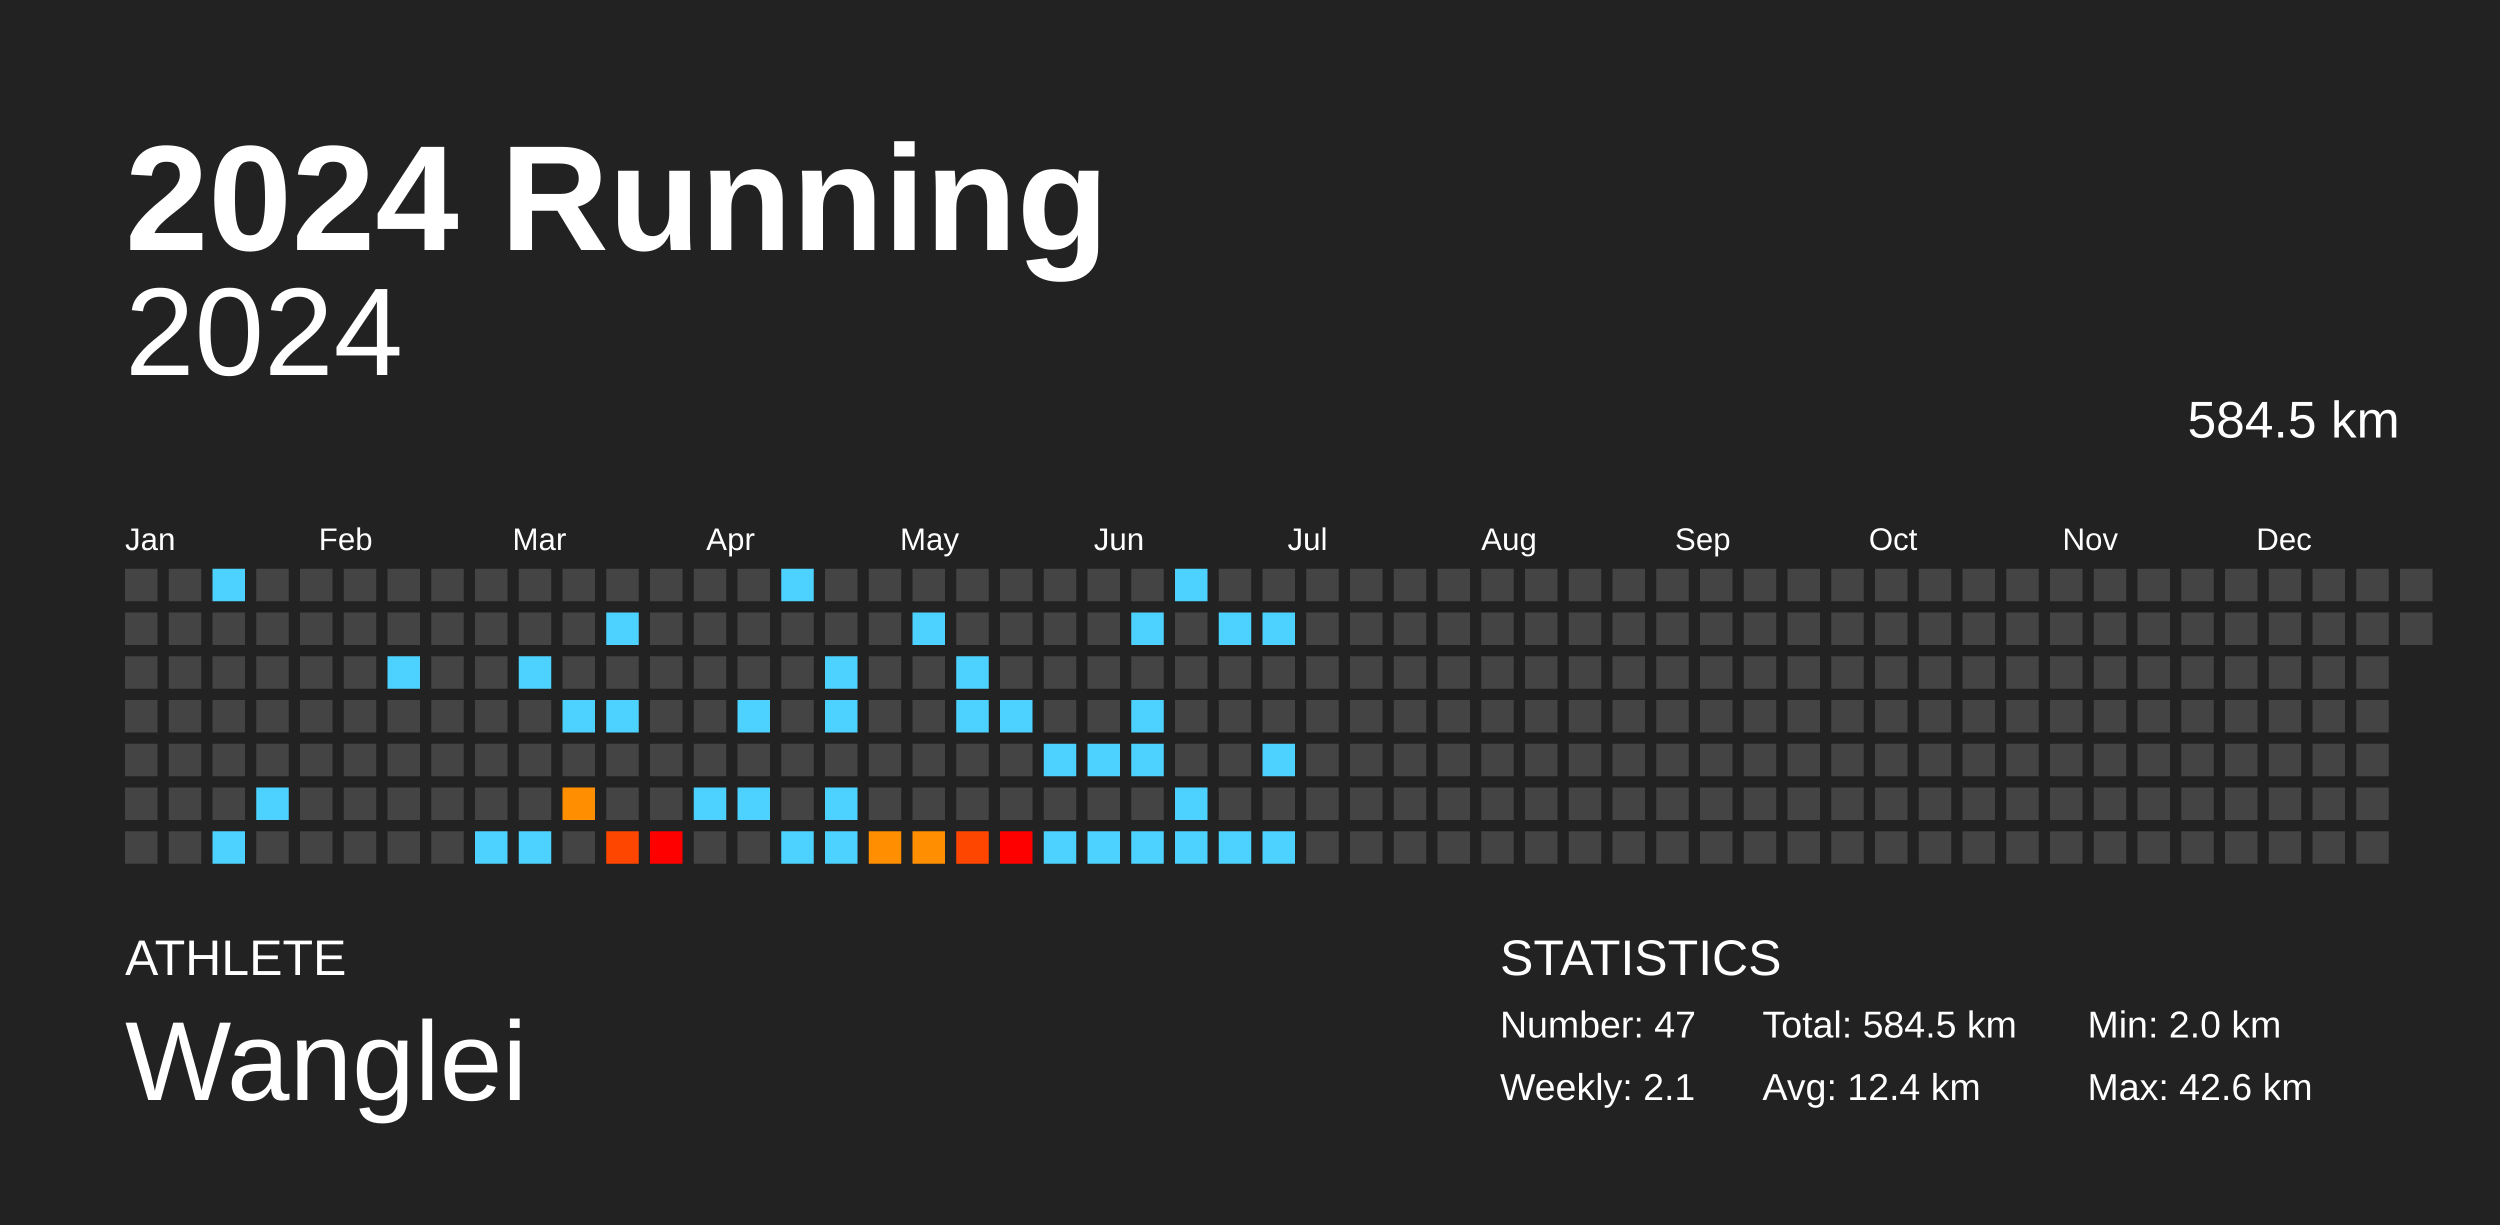
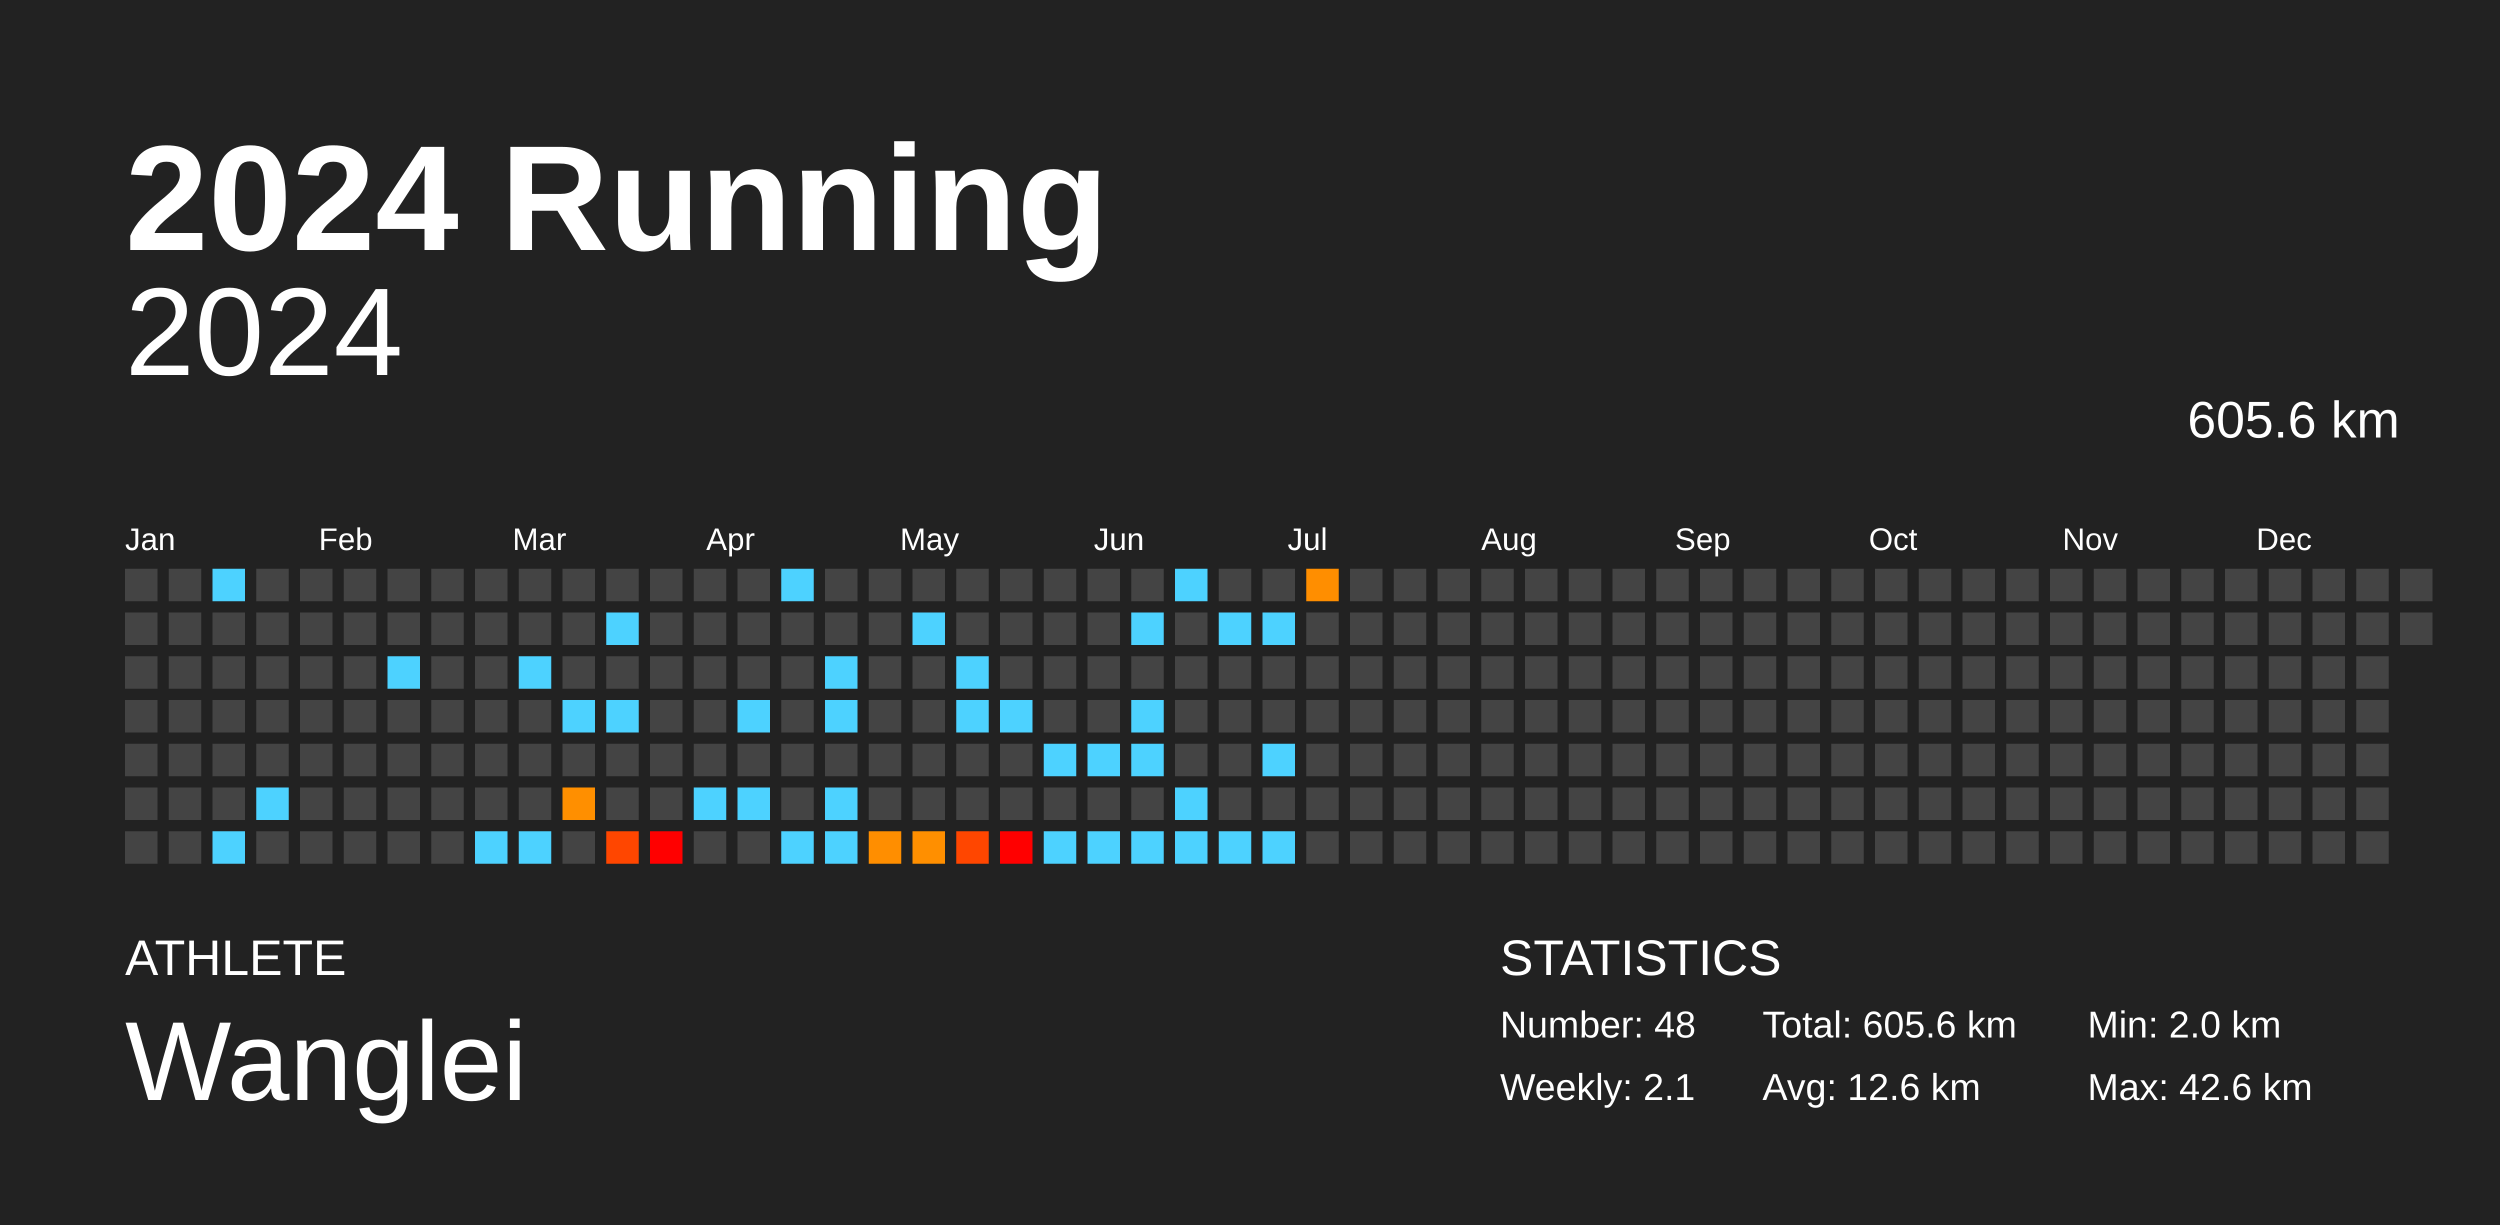
<svg xmlns="http://www.w3.org/2000/svg" baseProfile="full" height="98mm" version="1.1" viewBox="0,0,200,98" width="200mm">
  <defs />
  <rect fill="#222222" height="98" width="200" x="0" y="0" />
  <text fill="#FFFFFF" style="font-size:12px; font-family:Arial; font-weight:bold;" x="10" y="20">2024 Running</text>
  <text fill="#FFFFFF" style="font-size:4px; font-family:Arial" x="10" y="78">ATHLETE</text>
  <text fill="#FFFFFF" style="font-size:9px; font-family:Arial" x="10" y="88">Wanglei</text>
  <text fill="#FFFFFF" style="font-size:4px; font-family:Arial" x="120" y="78">STATISTICS</text>
-   <text fill="#FFFFFF" style="font-size:3px; font-family:Arial" x="120" y="83">Number: 47</text>
+   <text fill="#FFFFFF" style="font-size:3px; font-family:Arial" x="120" y="83">Number: 48</text>
  <text fill="#FFFFFF" style="font-size:3px; font-family:Arial" x="120" y="88">Weekly: 2.1</text>
-   <text fill="#FFFFFF" style="font-size:3px; font-family:Arial" x="141" y="83">Total: 584.5 km</text>
-   <text fill="#FFFFFF" style="font-size:3px; font-family:Arial" x="141" y="88">Avg: 12.4 km</text>
+   <text fill="#FFFFFF" style="font-size:3px; font-family:Arial" x="141" y="83">Total: 605.6 km</text>
+   <text fill="#FFFFFF" style="font-size:3px; font-family:Arial" x="141" y="88">Avg: 12.6 km</text>
  <text fill="#FFFFFF" style="font-size:3px; font-family:Arial" x="167" y="83">Min: 2.0 km</text>
  <text fill="#FFFFFF" style="font-size:3px; font-family:Arial" x="167" y="88">Max: 42.6 km</text>
  <text alignment-baseline="hanging" fill="#FFFFFF" style="font-size:10.0px; font-family:Arial;" x="10" y="30">2024</text>
-   <text alignment-baseline="hanging" fill="#FFFFFF" style="font-size:4.125px; font-family:Arial;" x="175" y="35">584.5 km</text>
+   <text alignment-baseline="hanging" fill="#FFFFFF" style="font-size:4.125px; font-family:Arial;" x="175" y="35">605.6 km</text>
  <text fill="#FFFFFF" style="font-size:2.5px; font-family:Arial" x="10.0" y="44">Jan</text>
  <text fill="#FFFFFF" style="font-size:2.5px; font-family:Arial" x="25.5" y="44">Feb</text>
  <text fill="#FFFFFF" style="font-size:2.5px; font-family:Arial" x="41.0" y="44">Mar</text>
  <text fill="#FFFFFF" style="font-size:2.5px; font-family:Arial" x="56.5" y="44">Apr</text>
  <text fill="#FFFFFF" style="font-size:2.5px; font-family:Arial" x="72.0" y="44">May</text>
  <text fill="#FFFFFF" style="font-size:2.5px; font-family:Arial" x="87.5" y="44">Jun</text>
  <text fill="#FFFFFF" style="font-size:2.5px; font-family:Arial" x="103.0" y="44">Jul</text>
  <text fill="#FFFFFF" style="font-size:2.5px; font-family:Arial" x="118.5" y="44">Aug</text>
  <text fill="#FFFFFF" style="font-size:2.5px; font-family:Arial" x="134.0" y="44">Sep</text>
  <text fill="#FFFFFF" style="font-size:2.5px; font-family:Arial" x="149.5" y="44">Oct</text>
  <text fill="#FFFFFF" style="font-size:2.5px; font-family:Arial" x="165.0" y="44">Nov</text>
  <text fill="#FFFFFF" style="font-size:2.5px; font-family:Arial" x="180.5" y="44">Dec</text>
  <rect fill="#444444" height="2.6" width="2.6" x="10.0" y="45.5" />
  <rect fill="#444444" height="2.6" width="2.6" x="10.0" y="49.0" />
  <rect fill="#444444" height="2.6" width="2.6" x="10.0" y="52.5" />
  <rect fill="#444444" height="2.6" width="2.6" x="10.0" y="56.0" />
  <rect fill="#444444" height="2.6" width="2.6" x="10.0" y="59.5" />
  <rect fill="#444444" height="2.6" width="2.6" x="10.0" y="63.0" />
  <rect fill="#444444" height="2.6" width="2.6" x="10.0" y="66.5" />
  <rect fill="#444444" height="2.6" width="2.6" x="13.5" y="45.5" />
  <rect fill="#444444" height="2.6" width="2.6" x="13.5" y="49.0" />
  <rect fill="#444444" height="2.6" width="2.6" x="13.5" y="52.5" />
  <rect fill="#444444" height="2.6" width="2.6" x="13.5" y="56.0" />
  <rect fill="#444444" height="2.6" width="2.6" x="13.5" y="59.5" />
  <rect fill="#444444" height="2.6" width="2.6" x="13.5" y="63.0" />
  <rect fill="#444444" height="2.6" width="2.6" x="13.5" y="66.5" />
  <rect fill="#4dd2ff" height="2.6" width="2.6" x="17.0" y="45.5" />
  <rect fill="#444444" height="2.6" width="2.6" x="17.0" y="49.0" />
  <rect fill="#444444" height="2.6" width="2.6" x="17.0" y="52.5" />
  <rect fill="#444444" height="2.6" width="2.6" x="17.0" y="56.0" />
  <rect fill="#444444" height="2.6" width="2.6" x="17.0" y="59.5" />
  <rect fill="#444444" height="2.6" width="2.6" x="17.0" y="63.0" />
  <rect fill="#4dd2ff" height="2.6" width="2.6" x="17.0" y="66.5" />
  <rect fill="#444444" height="2.6" width="2.6" x="20.5" y="45.5" />
  <rect fill="#444444" height="2.6" width="2.6" x="20.5" y="49.0" />
  <rect fill="#444444" height="2.6" width="2.6" x="20.5" y="52.5" />
  <rect fill="#444444" height="2.6" width="2.6" x="20.5" y="56.0" />
  <rect fill="#444444" height="2.6" width="2.6" x="20.5" y="59.5" />
  <rect fill="#4dd2ff" height="2.6" width="2.6" x="20.5" y="63.0" />
  <rect fill="#444444" height="2.6" width="2.6" x="20.5" y="66.5" />
  <rect fill="#444444" height="2.6" width="2.6" x="24.0" y="45.5" />
  <rect fill="#444444" height="2.6" width="2.6" x="24.0" y="49.0" />
  <rect fill="#444444" height="2.6" width="2.6" x="24.0" y="52.5" />
  <rect fill="#444444" height="2.6" width="2.6" x="24.0" y="56.0" />
  <rect fill="#444444" height="2.6" width="2.6" x="24.0" y="59.5" />
  <rect fill="#444444" height="2.6" width="2.6" x="24.0" y="63.0" />
  <rect fill="#444444" height="2.6" width="2.6" x="24.0" y="66.5" />
  <rect fill="#444444" height="2.6" width="2.6" x="27.5" y="45.5" />
  <rect fill="#444444" height="2.6" width="2.6" x="27.5" y="49.0" />
  <rect fill="#444444" height="2.6" width="2.6" x="27.5" y="52.5" />
  <rect fill="#444444" height="2.6" width="2.6" x="27.5" y="56.0" />
  <rect fill="#444444" height="2.6" width="2.6" x="27.5" y="59.5" />
  <rect fill="#444444" height="2.6" width="2.6" x="27.5" y="63.0" />
  <rect fill="#444444" height="2.6" width="2.6" x="27.5" y="66.5" />
  <rect fill="#444444" height="2.6" width="2.6" x="31.0" y="45.5" />
  <rect fill="#444444" height="2.6" width="2.6" x="31.0" y="49.0" />
  <rect fill="#4dd2ff" height="2.6" width="2.6" x="31.0" y="52.5" />
  <rect fill="#444444" height="2.6" width="2.6" x="31.0" y="56.0" />
  <rect fill="#444444" height="2.6" width="2.6" x="31.0" y="59.5" />
  <rect fill="#444444" height="2.6" width="2.6" x="31.0" y="63.0" />
  <rect fill="#444444" height="2.6" width="2.6" x="31.0" y="66.5" />
  <rect fill="#444444" height="2.6" width="2.6" x="34.5" y="45.5" />
  <rect fill="#444444" height="2.6" width="2.6" x="34.5" y="49.0" />
  <rect fill="#444444" height="2.6" width="2.6" x="34.5" y="52.5" />
  <rect fill="#444444" height="2.6" width="2.6" x="34.5" y="56.0" />
  <rect fill="#444444" height="2.6" width="2.6" x="34.5" y="59.5" />
  <rect fill="#444444" height="2.6" width="2.6" x="34.5" y="63.0" />
  <rect fill="#444444" height="2.6" width="2.6" x="34.5" y="66.5" />
  <rect fill="#444444" height="2.6" width="2.6" x="38.0" y="45.5" />
  <rect fill="#444444" height="2.6" width="2.6" x="38.0" y="49.0" />
  <rect fill="#444444" height="2.6" width="2.6" x="38.0" y="52.5" />
  <rect fill="#444444" height="2.6" width="2.6" x="38.0" y="56.0" />
  <rect fill="#444444" height="2.6" width="2.6" x="38.0" y="59.5" />
  <rect fill="#444444" height="2.6" width="2.6" x="38.0" y="63.0" />
  <rect fill="#4dd2ff" height="2.6" width="2.6" x="38.0" y="66.5" />
  <rect fill="#444444" height="2.6" width="2.6" x="41.5" y="45.5" />
  <rect fill="#444444" height="2.6" width="2.6" x="41.5" y="49.0" />
  <rect fill="#4dd2ff" height="2.6" width="2.6" x="41.5" y="52.5" />
  <rect fill="#444444" height="2.6" width="2.6" x="41.5" y="56.0" />
  <rect fill="#444444" height="2.6" width="2.6" x="41.5" y="59.5" />
  <rect fill="#444444" height="2.6" width="2.6" x="41.5" y="63.0" />
  <rect fill="#4dd2ff" height="2.6" width="2.6" x="41.5" y="66.5" />
  <rect fill="#444444" height="2.6" width="2.6" x="45.0" y="45.5" />
  <rect fill="#444444" height="2.6" width="2.6" x="45.0" y="49.0" />
  <rect fill="#444444" height="2.6" width="2.6" x="45.0" y="52.5" />
  <rect fill="#4dd2ff" height="2.6" width="2.6" x="45.0" y="56.0" />
  <rect fill="#444444" height="2.6" width="2.6" x="45.0" y="59.5" />
  <rect fill="#ff8f00" height="2.6" width="2.6" x="45.0" y="63.0" />
  <rect fill="#444444" height="2.6" width="2.6" x="45.0" y="66.5" />
  <rect fill="#444444" height="2.6" width="2.6" x="48.5" y="45.5" />
  <rect fill="#4dd2ff" height="2.6" width="2.6" x="48.5" y="49.0" />
  <rect fill="#444444" height="2.6" width="2.6" x="48.5" y="52.5" />
  <rect fill="#4dd2ff" height="2.6" width="2.6" x="48.5" y="56.0" />
  <rect fill="#444444" height="2.6" width="2.6" x="48.5" y="59.5" />
  <rect fill="#444444" height="2.6" width="2.6" x="48.5" y="63.0" />
  <rect fill="#ff4600" height="2.6" width="2.6" x="48.5" y="66.5" />
  <rect fill="#444444" height="2.6" width="2.6" x="52.0" y="45.5" />
  <rect fill="#444444" height="2.6" width="2.6" x="52.0" y="49.0" />
  <rect fill="#444444" height="2.6" width="2.6" x="52.0" y="52.5" />
  <rect fill="#444444" height="2.6" width="2.6" x="52.0" y="56.0" />
  <rect fill="#444444" height="2.6" width="2.6" x="52.0" y="59.5" />
  <rect fill="#444444" height="2.6" width="2.6" x="52.0" y="63.0" />
  <rect fill="red" height="2.6" width="2.6" x="52.0" y="66.5" />
  <rect fill="#444444" height="2.6" width="2.6" x="55.5" y="45.5" />
  <rect fill="#444444" height="2.6" width="2.6" x="55.5" y="49.0" />
  <rect fill="#444444" height="2.6" width="2.6" x="55.5" y="52.5" />
  <rect fill="#444444" height="2.6" width="2.6" x="55.5" y="56.0" />
  <rect fill="#444444" height="2.6" width="2.6" x="55.5" y="59.5" />
  <rect fill="#4dd2ff" height="2.6" width="2.6" x="55.5" y="63.0" />
  <rect fill="#444444" height="2.6" width="2.6" x="55.5" y="66.5" />
  <rect fill="#444444" height="2.6" width="2.6" x="59.0" y="45.5" />
  <rect fill="#444444" height="2.6" width="2.6" x="59.0" y="49.0" />
  <rect fill="#444444" height="2.6" width="2.6" x="59.0" y="52.5" />
  <rect fill="#4dd2ff" height="2.6" width="2.6" x="59.0" y="56.0" />
  <rect fill="#444444" height="2.6" width="2.6" x="59.0" y="59.5" />
  <rect fill="#4dd2ff" height="2.6" width="2.6" x="59.0" y="63.0" />
  <rect fill="#444444" height="2.6" width="2.6" x="59.0" y="66.5" />
  <rect fill="#4dd2ff" height="2.6" width="2.6" x="62.5" y="45.5" />
  <rect fill="#444444" height="2.6" width="2.6" x="62.5" y="49.0" />
  <rect fill="#444444" height="2.6" width="2.6" x="62.5" y="52.5" />
  <rect fill="#444444" height="2.6" width="2.6" x="62.5" y="56.0" />
  <rect fill="#444444" height="2.6" width="2.6" x="62.5" y="59.5" />
  <rect fill="#444444" height="2.6" width="2.6" x="62.5" y="63.0" />
  <rect fill="#4dd2ff" height="2.6" width="2.6" x="62.5" y="66.5" />
  <rect fill="#444444" height="2.6" width="2.6" x="66.0" y="45.5" />
  <rect fill="#444444" height="2.6" width="2.6" x="66.0" y="49.0" />
  <rect fill="#4dd2ff" height="2.6" width="2.6" x="66.0" y="52.5" />
  <rect fill="#4dd2ff" height="2.6" width="2.6" x="66.0" y="56.0" />
  <rect fill="#444444" height="2.6" width="2.6" x="66.0" y="59.5" />
  <rect fill="#4dd2ff" height="2.6" width="2.6" x="66.0" y="63.0" />
  <rect fill="#4dd2ff" height="2.6" width="2.6" x="66.0" y="66.5" />
  <rect fill="#444444" height="2.6" width="2.6" x="69.5" y="45.5" />
  <rect fill="#444444" height="2.6" width="2.6" x="69.5" y="49.0" />
  <rect fill="#444444" height="2.6" width="2.6" x="69.5" y="52.5" />
  <rect fill="#444444" height="2.6" width="2.6" x="69.5" y="56.0" />
  <rect fill="#444444" height="2.6" width="2.6" x="69.5" y="59.5" />
  <rect fill="#444444" height="2.6" width="2.6" x="69.5" y="63.0" />
  <rect fill="#ff8e00" height="2.6" width="2.6" x="69.5" y="66.5" />
  <rect fill="#444444" height="2.6" width="2.6" x="73.0" y="45.5" />
  <rect fill="#4dd2ff" height="2.6" width="2.6" x="73.0" y="49.0" />
  <rect fill="#444444" height="2.6" width="2.6" x="73.0" y="52.5" />
  <rect fill="#444444" height="2.6" width="2.6" x="73.0" y="56.0" />
  <rect fill="#444444" height="2.6" width="2.6" x="73.0" y="59.5" />
  <rect fill="#444444" height="2.6" width="2.6" x="73.0" y="63.0" />
  <rect fill="#ff8f00" height="2.6" width="2.6" x="73.0" y="66.5" />
  <rect fill="#444444" height="2.6" width="2.6" x="76.5" y="45.5" />
  <rect fill="#444444" height="2.6" width="2.6" x="76.5" y="49.0" />
  <rect fill="#4dd2ff" height="2.6" width="2.6" x="76.5" y="52.5" />
  <rect fill="#4dd2ff" height="2.6" width="2.6" x="76.5" y="56.0" />
  <rect fill="#444444" height="2.6" width="2.6" x="76.5" y="59.5" />
  <rect fill="#444444" height="2.6" width="2.6" x="76.5" y="63.0" />
  <rect fill="#ff4600" height="2.6" width="2.6" x="76.5" y="66.5" />
  <rect fill="#444444" height="2.6" width="2.6" x="80.0" y="45.5" />
  <rect fill="#444444" height="2.6" width="2.6" x="80.0" y="49.0" />
  <rect fill="#444444" height="2.6" width="2.6" x="80.0" y="52.5" />
  <rect fill="#4dd2ff" height="2.6" width="2.6" x="80.0" y="56.0" />
  <rect fill="#444444" height="2.6" width="2.6" x="80.0" y="59.5" />
  <rect fill="#444444" height="2.6" width="2.6" x="80.0" y="63.0" />
  <rect fill="red" height="2.6" width="2.6" x="80.0" y="66.5" />
  <rect fill="#444444" height="2.6" width="2.6" x="83.5" y="45.5" />
  <rect fill="#444444" height="2.6" width="2.6" x="83.5" y="49.0" />
  <rect fill="#444444" height="2.6" width="2.6" x="83.5" y="52.5" />
  <rect fill="#444444" height="2.6" width="2.6" x="83.5" y="56.0" />
  <rect fill="#4dd2ff" height="2.6" width="2.6" x="83.5" y="59.5" />
  <rect fill="#444444" height="2.6" width="2.6" x="83.5" y="63.0" />
  <rect fill="#4dd2ff" height="2.6" width="2.6" x="83.5" y="66.5" />
  <rect fill="#444444" height="2.6" width="2.6" x="87.0" y="45.5" />
  <rect fill="#444444" height="2.6" width="2.6" x="87.0" y="49.0" />
  <rect fill="#444444" height="2.6" width="2.6" x="87.0" y="52.5" />
  <rect fill="#444444" height="2.6" width="2.6" x="87.0" y="56.0" />
  <rect fill="#4dd2ff" height="2.6" width="2.6" x="87.0" y="59.5" />
  <rect fill="#444444" height="2.6" width="2.6" x="87.0" y="63.0" />
  <rect fill="#4dd2ff" height="2.6" width="2.6" x="87.0" y="66.5" />
  <rect fill="#444444" height="2.6" width="2.6" x="90.5" y="45.5" />
  <rect fill="#4dd2ff" height="2.6" width="2.6" x="90.5" y="49.0" />
  <rect fill="#444444" height="2.6" width="2.6" x="90.5" y="52.5" />
  <rect fill="#4dd2ff" height="2.6" width="2.6" x="90.5" y="56.0" />
  <rect fill="#4dd2ff" height="2.6" width="2.6" x="90.5" y="59.5" />
  <rect fill="#444444" height="2.6" width="2.6" x="90.5" y="63.0" />
  <rect fill="#4dd2ff" height="2.6" width="2.6" x="90.5" y="66.5" />
  <rect fill="#4dd2ff" height="2.6" width="2.6" x="94.0" y="45.5" />
  <rect fill="#444444" height="2.6" width="2.6" x="94.0" y="49.0" />
  <rect fill="#444444" height="2.6" width="2.6" x="94.0" y="52.5" />
  <rect fill="#444444" height="2.6" width="2.6" x="94.0" y="56.0" />
  <rect fill="#444444" height="2.6" width="2.6" x="94.0" y="59.5" />
  <rect fill="#4dd2ff" height="2.6" width="2.6" x="94.0" y="63.0" />
  <rect fill="#4dd2ff" height="2.6" width="2.6" x="94.0" y="66.5" />
  <rect fill="#444444" height="2.6" width="2.6" x="97.5" y="45.5" />
  <rect fill="#4dd2ff" height="2.6" width="2.6" x="97.5" y="49.0" />
  <rect fill="#444444" height="2.6" width="2.6" x="97.5" y="52.5" />
  <rect fill="#444444" height="2.6" width="2.6" x="97.5" y="56.0" />
  <rect fill="#444444" height="2.6" width="2.6" x="97.5" y="59.5" />
  <rect fill="#444444" height="2.6" width="2.6" x="97.5" y="63.0" />
  <rect fill="#4dd2ff" height="2.6" width="2.6" x="97.5" y="66.5" />
  <rect fill="#444444" height="2.6" width="2.6" x="101.0" y="45.5" />
  <rect fill="#4dd2ff" height="2.6" width="2.6" x="101.0" y="49.0" />
  <rect fill="#444444" height="2.6" width="2.6" x="101.0" y="52.5" />
  <rect fill="#444444" height="2.6" width="2.6" x="101.0" y="56.0" />
  <rect fill="#4dd2ff" height="2.6" width="2.6" x="101.0" y="59.5" />
  <rect fill="#444444" height="2.6" width="2.6" x="101.0" y="63.0" />
  <rect fill="#4dd2ff" height="2.6" width="2.6" x="101.0" y="66.5" />
-   <rect fill="#444444" height="2.6" width="2.6" x="104.5" y="45.5" />
+   <rect fill="#ff8e00" height="2.6" width="2.6" x="104.5" y="45.5" />
  <rect fill="#444444" height="2.6" width="2.6" x="104.5" y="49.0" />
  <rect fill="#444444" height="2.6" width="2.6" x="104.5" y="52.5" />
  <rect fill="#444444" height="2.6" width="2.6" x="104.5" y="56.0" />
  <rect fill="#444444" height="2.6" width="2.6" x="104.5" y="59.5" />
  <rect fill="#444444" height="2.6" width="2.6" x="104.5" y="63.0" />
  <rect fill="#444444" height="2.6" width="2.6" x="104.5" y="66.5" />
  <rect fill="#444444" height="2.6" width="2.6" x="108.0" y="45.5" />
  <rect fill="#444444" height="2.6" width="2.6" x="108.0" y="49.0" />
  <rect fill="#444444" height="2.6" width="2.6" x="108.0" y="52.5" />
  <rect fill="#444444" height="2.6" width="2.6" x="108.0" y="56.0" />
  <rect fill="#444444" height="2.6" width="2.6" x="108.0" y="59.5" />
  <rect fill="#444444" height="2.6" width="2.6" x="108.0" y="63.0" />
  <rect fill="#444444" height="2.6" width="2.6" x="108.0" y="66.5" />
  <rect fill="#444444" height="2.6" width="2.6" x="111.5" y="45.5" />
  <rect fill="#444444" height="2.6" width="2.6" x="111.5" y="49.0" />
  <rect fill="#444444" height="2.6" width="2.6" x="111.5" y="52.5" />
  <rect fill="#444444" height="2.6" width="2.6" x="111.5" y="56.0" />
  <rect fill="#444444" height="2.6" width="2.6" x="111.5" y="59.5" />
  <rect fill="#444444" height="2.6" width="2.6" x="111.5" y="63.0" />
  <rect fill="#444444" height="2.6" width="2.6" x="111.5" y="66.5" />
  <rect fill="#444444" height="2.6" width="2.6" x="115.0" y="45.5" />
  <rect fill="#444444" height="2.6" width="2.6" x="115.0" y="49.0" />
  <rect fill="#444444" height="2.6" width="2.6" x="115.0" y="52.5" />
  <rect fill="#444444" height="2.6" width="2.6" x="115.0" y="56.0" />
  <rect fill="#444444" height="2.6" width="2.6" x="115.0" y="59.5" />
  <rect fill="#444444" height="2.6" width="2.6" x="115.0" y="63.0" />
  <rect fill="#444444" height="2.6" width="2.6" x="115.0" y="66.5" />
  <rect fill="#444444" height="2.6" width="2.6" x="118.5" y="45.5" />
  <rect fill="#444444" height="2.6" width="2.6" x="118.5" y="49.0" />
  <rect fill="#444444" height="2.6" width="2.6" x="118.5" y="52.5" />
  <rect fill="#444444" height="2.6" width="2.6" x="118.5" y="56.0" />
  <rect fill="#444444" height="2.6" width="2.6" x="118.5" y="59.5" />
  <rect fill="#444444" height="2.6" width="2.6" x="118.5" y="63.0" />
  <rect fill="#444444" height="2.6" width="2.6" x="118.5" y="66.5" />
  <rect fill="#444444" height="2.6" width="2.6" x="122.0" y="45.5" />
  <rect fill="#444444" height="2.6" width="2.6" x="122.0" y="49.0" />
  <rect fill="#444444" height="2.6" width="2.6" x="122.0" y="52.5" />
  <rect fill="#444444" height="2.6" width="2.6" x="122.0" y="56.0" />
  <rect fill="#444444" height="2.6" width="2.6" x="122.0" y="59.5" />
  <rect fill="#444444" height="2.6" width="2.6" x="122.0" y="63.0" />
  <rect fill="#444444" height="2.6" width="2.6" x="122.0" y="66.5" />
  <rect fill="#444444" height="2.6" width="2.6" x="125.5" y="45.5" />
  <rect fill="#444444" height="2.6" width="2.6" x="125.5" y="49.0" />
  <rect fill="#444444" height="2.6" width="2.6" x="125.5" y="52.5" />
  <rect fill="#444444" height="2.6" width="2.6" x="125.5" y="56.0" />
  <rect fill="#444444" height="2.6" width="2.6" x="125.5" y="59.5" />
  <rect fill="#444444" height="2.6" width="2.6" x="125.5" y="63.0" />
  <rect fill="#444444" height="2.6" width="2.6" x="125.5" y="66.5" />
  <rect fill="#444444" height="2.6" width="2.6" x="129.0" y="45.5" />
  <rect fill="#444444" height="2.6" width="2.6" x="129.0" y="49.0" />
  <rect fill="#444444" height="2.6" width="2.6" x="129.0" y="52.5" />
  <rect fill="#444444" height="2.6" width="2.6" x="129.0" y="56.0" />
  <rect fill="#444444" height="2.6" width="2.6" x="129.0" y="59.5" />
  <rect fill="#444444" height="2.6" width="2.6" x="129.0" y="63.0" />
  <rect fill="#444444" height="2.6" width="2.6" x="129.0" y="66.5" />
  <rect fill="#444444" height="2.6" width="2.6" x="132.5" y="45.5" />
  <rect fill="#444444" height="2.6" width="2.6" x="132.5" y="49.0" />
  <rect fill="#444444" height="2.6" width="2.6" x="132.5" y="52.5" />
  <rect fill="#444444" height="2.6" width="2.6" x="132.5" y="56.0" />
  <rect fill="#444444" height="2.6" width="2.6" x="132.5" y="59.5" />
  <rect fill="#444444" height="2.6" width="2.6" x="132.5" y="63.0" />
  <rect fill="#444444" height="2.6" width="2.6" x="132.5" y="66.5" />
  <rect fill="#444444" height="2.6" width="2.6" x="136.0" y="45.5" />
  <rect fill="#444444" height="2.6" width="2.6" x="136.0" y="49.0" />
  <rect fill="#444444" height="2.6" width="2.6" x="136.0" y="52.5" />
  <rect fill="#444444" height="2.6" width="2.6" x="136.0" y="56.0" />
  <rect fill="#444444" height="2.6" width="2.6" x="136.0" y="59.5" />
  <rect fill="#444444" height="2.6" width="2.6" x="136.0" y="63.0" />
  <rect fill="#444444" height="2.6" width="2.6" x="136.0" y="66.5" />
  <rect fill="#444444" height="2.6" width="2.6" x="139.5" y="45.5" />
  <rect fill="#444444" height="2.6" width="2.6" x="139.5" y="49.0" />
  <rect fill="#444444" height="2.6" width="2.6" x="139.5" y="52.5" />
  <rect fill="#444444" height="2.6" width="2.6" x="139.5" y="56.0" />
  <rect fill="#444444" height="2.6" width="2.6" x="139.5" y="59.5" />
  <rect fill="#444444" height="2.6" width="2.6" x="139.5" y="63.0" />
  <rect fill="#444444" height="2.6" width="2.6" x="139.5" y="66.5" />
  <rect fill="#444444" height="2.6" width="2.6" x="143.0" y="45.5" />
  <rect fill="#444444" height="2.6" width="2.6" x="143.0" y="49.0" />
  <rect fill="#444444" height="2.6" width="2.6" x="143.0" y="52.5" />
  <rect fill="#444444" height="2.6" width="2.6" x="143.0" y="56.0" />
  <rect fill="#444444" height="2.6" width="2.6" x="143.0" y="59.5" />
  <rect fill="#444444" height="2.6" width="2.6" x="143.0" y="63.0" />
  <rect fill="#444444" height="2.6" width="2.6" x="143.0" y="66.5" />
  <rect fill="#444444" height="2.6" width="2.6" x="146.5" y="45.5" />
  <rect fill="#444444" height="2.6" width="2.6" x="146.5" y="49.0" />
  <rect fill="#444444" height="2.6" width="2.6" x="146.5" y="52.5" />
  <rect fill="#444444" height="2.6" width="2.6" x="146.5" y="56.0" />
  <rect fill="#444444" height="2.6" width="2.6" x="146.5" y="59.5" />
  <rect fill="#444444" height="2.6" width="2.6" x="146.5" y="63.0" />
  <rect fill="#444444" height="2.6" width="2.6" x="146.5" y="66.5" />
  <rect fill="#444444" height="2.6" width="2.6" x="150.0" y="45.5" />
  <rect fill="#444444" height="2.6" width="2.6" x="150.0" y="49.0" />
  <rect fill="#444444" height="2.6" width="2.6" x="150.0" y="52.5" />
  <rect fill="#444444" height="2.6" width="2.6" x="150.0" y="56.0" />
  <rect fill="#444444" height="2.6" width="2.6" x="150.0" y="59.5" />
  <rect fill="#444444" height="2.6" width="2.6" x="150.0" y="63.0" />
  <rect fill="#444444" height="2.6" width="2.6" x="150.0" y="66.5" />
  <rect fill="#444444" height="2.6" width="2.6" x="153.5" y="45.5" />
  <rect fill="#444444" height="2.6" width="2.6" x="153.5" y="49.0" />
  <rect fill="#444444" height="2.6" width="2.6" x="153.5" y="52.5" />
  <rect fill="#444444" height="2.6" width="2.6" x="153.5" y="56.0" />
  <rect fill="#444444" height="2.6" width="2.6" x="153.5" y="59.5" />
  <rect fill="#444444" height="2.6" width="2.6" x="153.5" y="63.0" />
  <rect fill="#444444" height="2.6" width="2.6" x="153.5" y="66.5" />
  <rect fill="#444444" height="2.6" width="2.6" x="157.0" y="45.5" />
  <rect fill="#444444" height="2.6" width="2.6" x="157.0" y="49.0" />
  <rect fill="#444444" height="2.6" width="2.6" x="157.0" y="52.5" />
  <rect fill="#444444" height="2.6" width="2.6" x="157.0" y="56.0" />
  <rect fill="#444444" height="2.6" width="2.6" x="157.0" y="59.5" />
  <rect fill="#444444" height="2.6" width="2.6" x="157.0" y="63.0" />
  <rect fill="#444444" height="2.6" width="2.6" x="157.0" y="66.5" />
  <rect fill="#444444" height="2.6" width="2.6" x="160.5" y="45.5" />
  <rect fill="#444444" height="2.6" width="2.6" x="160.5" y="49.0" />
  <rect fill="#444444" height="2.6" width="2.6" x="160.5" y="52.5" />
  <rect fill="#444444" height="2.6" width="2.6" x="160.5" y="56.0" />
  <rect fill="#444444" height="2.6" width="2.6" x="160.5" y="59.5" />
  <rect fill="#444444" height="2.6" width="2.6" x="160.5" y="63.0" />
  <rect fill="#444444" height="2.6" width="2.6" x="160.5" y="66.5" />
  <rect fill="#444444" height="2.6" width="2.6" x="164.0" y="45.5" />
  <rect fill="#444444" height="2.6" width="2.6" x="164.0" y="49.0" />
  <rect fill="#444444" height="2.6" width="2.6" x="164.0" y="52.5" />
  <rect fill="#444444" height="2.6" width="2.6" x="164.0" y="56.0" />
  <rect fill="#444444" height="2.6" width="2.6" x="164.0" y="59.5" />
  <rect fill="#444444" height="2.6" width="2.6" x="164.0" y="63.0" />
  <rect fill="#444444" height="2.6" width="2.6" x="164.0" y="66.5" />
  <rect fill="#444444" height="2.6" width="2.6" x="167.5" y="45.5" />
  <rect fill="#444444" height="2.6" width="2.6" x="167.5" y="49.0" />
  <rect fill="#444444" height="2.6" width="2.6" x="167.5" y="52.5" />
  <rect fill="#444444" height="2.6" width="2.6" x="167.5" y="56.0" />
  <rect fill="#444444" height="2.6" width="2.6" x="167.5" y="59.5" />
  <rect fill="#444444" height="2.6" width="2.6" x="167.5" y="63.0" />
  <rect fill="#444444" height="2.6" width="2.6" x="167.5" y="66.5" />
  <rect fill="#444444" height="2.6" width="2.6" x="171.0" y="45.5" />
  <rect fill="#444444" height="2.6" width="2.6" x="171.0" y="49.0" />
  <rect fill="#444444" height="2.6" width="2.6" x="171.0" y="52.5" />
  <rect fill="#444444" height="2.6" width="2.6" x="171.0" y="56.0" />
  <rect fill="#444444" height="2.6" width="2.6" x="171.0" y="59.5" />
  <rect fill="#444444" height="2.6" width="2.6" x="171.0" y="63.0" />
  <rect fill="#444444" height="2.6" width="2.6" x="171.0" y="66.5" />
  <rect fill="#444444" height="2.6" width="2.6" x="174.5" y="45.5" />
  <rect fill="#444444" height="2.6" width="2.6" x="174.5" y="49.0" />
  <rect fill="#444444" height="2.6" width="2.6" x="174.5" y="52.5" />
  <rect fill="#444444" height="2.6" width="2.6" x="174.5" y="56.0" />
  <rect fill="#444444" height="2.6" width="2.6" x="174.5" y="59.5" />
  <rect fill="#444444" height="2.6" width="2.6" x="174.5" y="63.0" />
  <rect fill="#444444" height="2.6" width="2.6" x="174.5" y="66.5" />
  <rect fill="#444444" height="2.6" width="2.6" x="178.0" y="45.5" />
  <rect fill="#444444" height="2.6" width="2.6" x="178.0" y="49.0" />
  <rect fill="#444444" height="2.6" width="2.6" x="178.0" y="52.5" />
  <rect fill="#444444" height="2.6" width="2.6" x="178.0" y="56.0" />
  <rect fill="#444444" height="2.6" width="2.6" x="178.0" y="59.5" />
  <rect fill="#444444" height="2.6" width="2.6" x="178.0" y="63.0" />
  <rect fill="#444444" height="2.6" width="2.6" x="178.0" y="66.5" />
  <rect fill="#444444" height="2.6" width="2.6" x="181.5" y="45.5" />
  <rect fill="#444444" height="2.6" width="2.6" x="181.5" y="49.0" />
  <rect fill="#444444" height="2.6" width="2.6" x="181.5" y="52.5" />
  <rect fill="#444444" height="2.6" width="2.6" x="181.5" y="56.0" />
  <rect fill="#444444" height="2.6" width="2.6" x="181.5" y="59.5" />
  <rect fill="#444444" height="2.6" width="2.6" x="181.5" y="63.0" />
  <rect fill="#444444" height="2.6" width="2.6" x="181.5" y="66.5" />
  <rect fill="#444444" height="2.6" width="2.6" x="185.0" y="45.5" />
  <rect fill="#444444" height="2.6" width="2.6" x="185.0" y="49.0" />
  <rect fill="#444444" height="2.6" width="2.6" x="185.0" y="52.5" />
  <rect fill="#444444" height="2.6" width="2.6" x="185.0" y="56.0" />
  <rect fill="#444444" height="2.6" width="2.6" x="185.0" y="59.5" />
  <rect fill="#444444" height="2.6" width="2.6" x="185.0" y="63.0" />
  <rect fill="#444444" height="2.6" width="2.6" x="185.0" y="66.5" />
  <rect fill="#444444" height="2.6" width="2.6" x="188.5" y="45.5" />
  <rect fill="#444444" height="2.6" width="2.6" x="188.5" y="49.0" />
  <rect fill="#444444" height="2.6" width="2.6" x="188.5" y="52.5" />
  <rect fill="#444444" height="2.6" width="2.6" x="188.5" y="56.0" />
  <rect fill="#444444" height="2.6" width="2.6" x="188.5" y="59.5" />
  <rect fill="#444444" height="2.6" width="2.6" x="188.5" y="63.0" />
  <rect fill="#444444" height="2.6" width="2.6" x="188.5" y="66.5" />
  <rect fill="#444444" height="2.6" width="2.6" x="192.0" y="45.5" />
  <rect fill="#444444" height="2.6" width="2.6" x="192.0" y="49.0" />
</svg>
